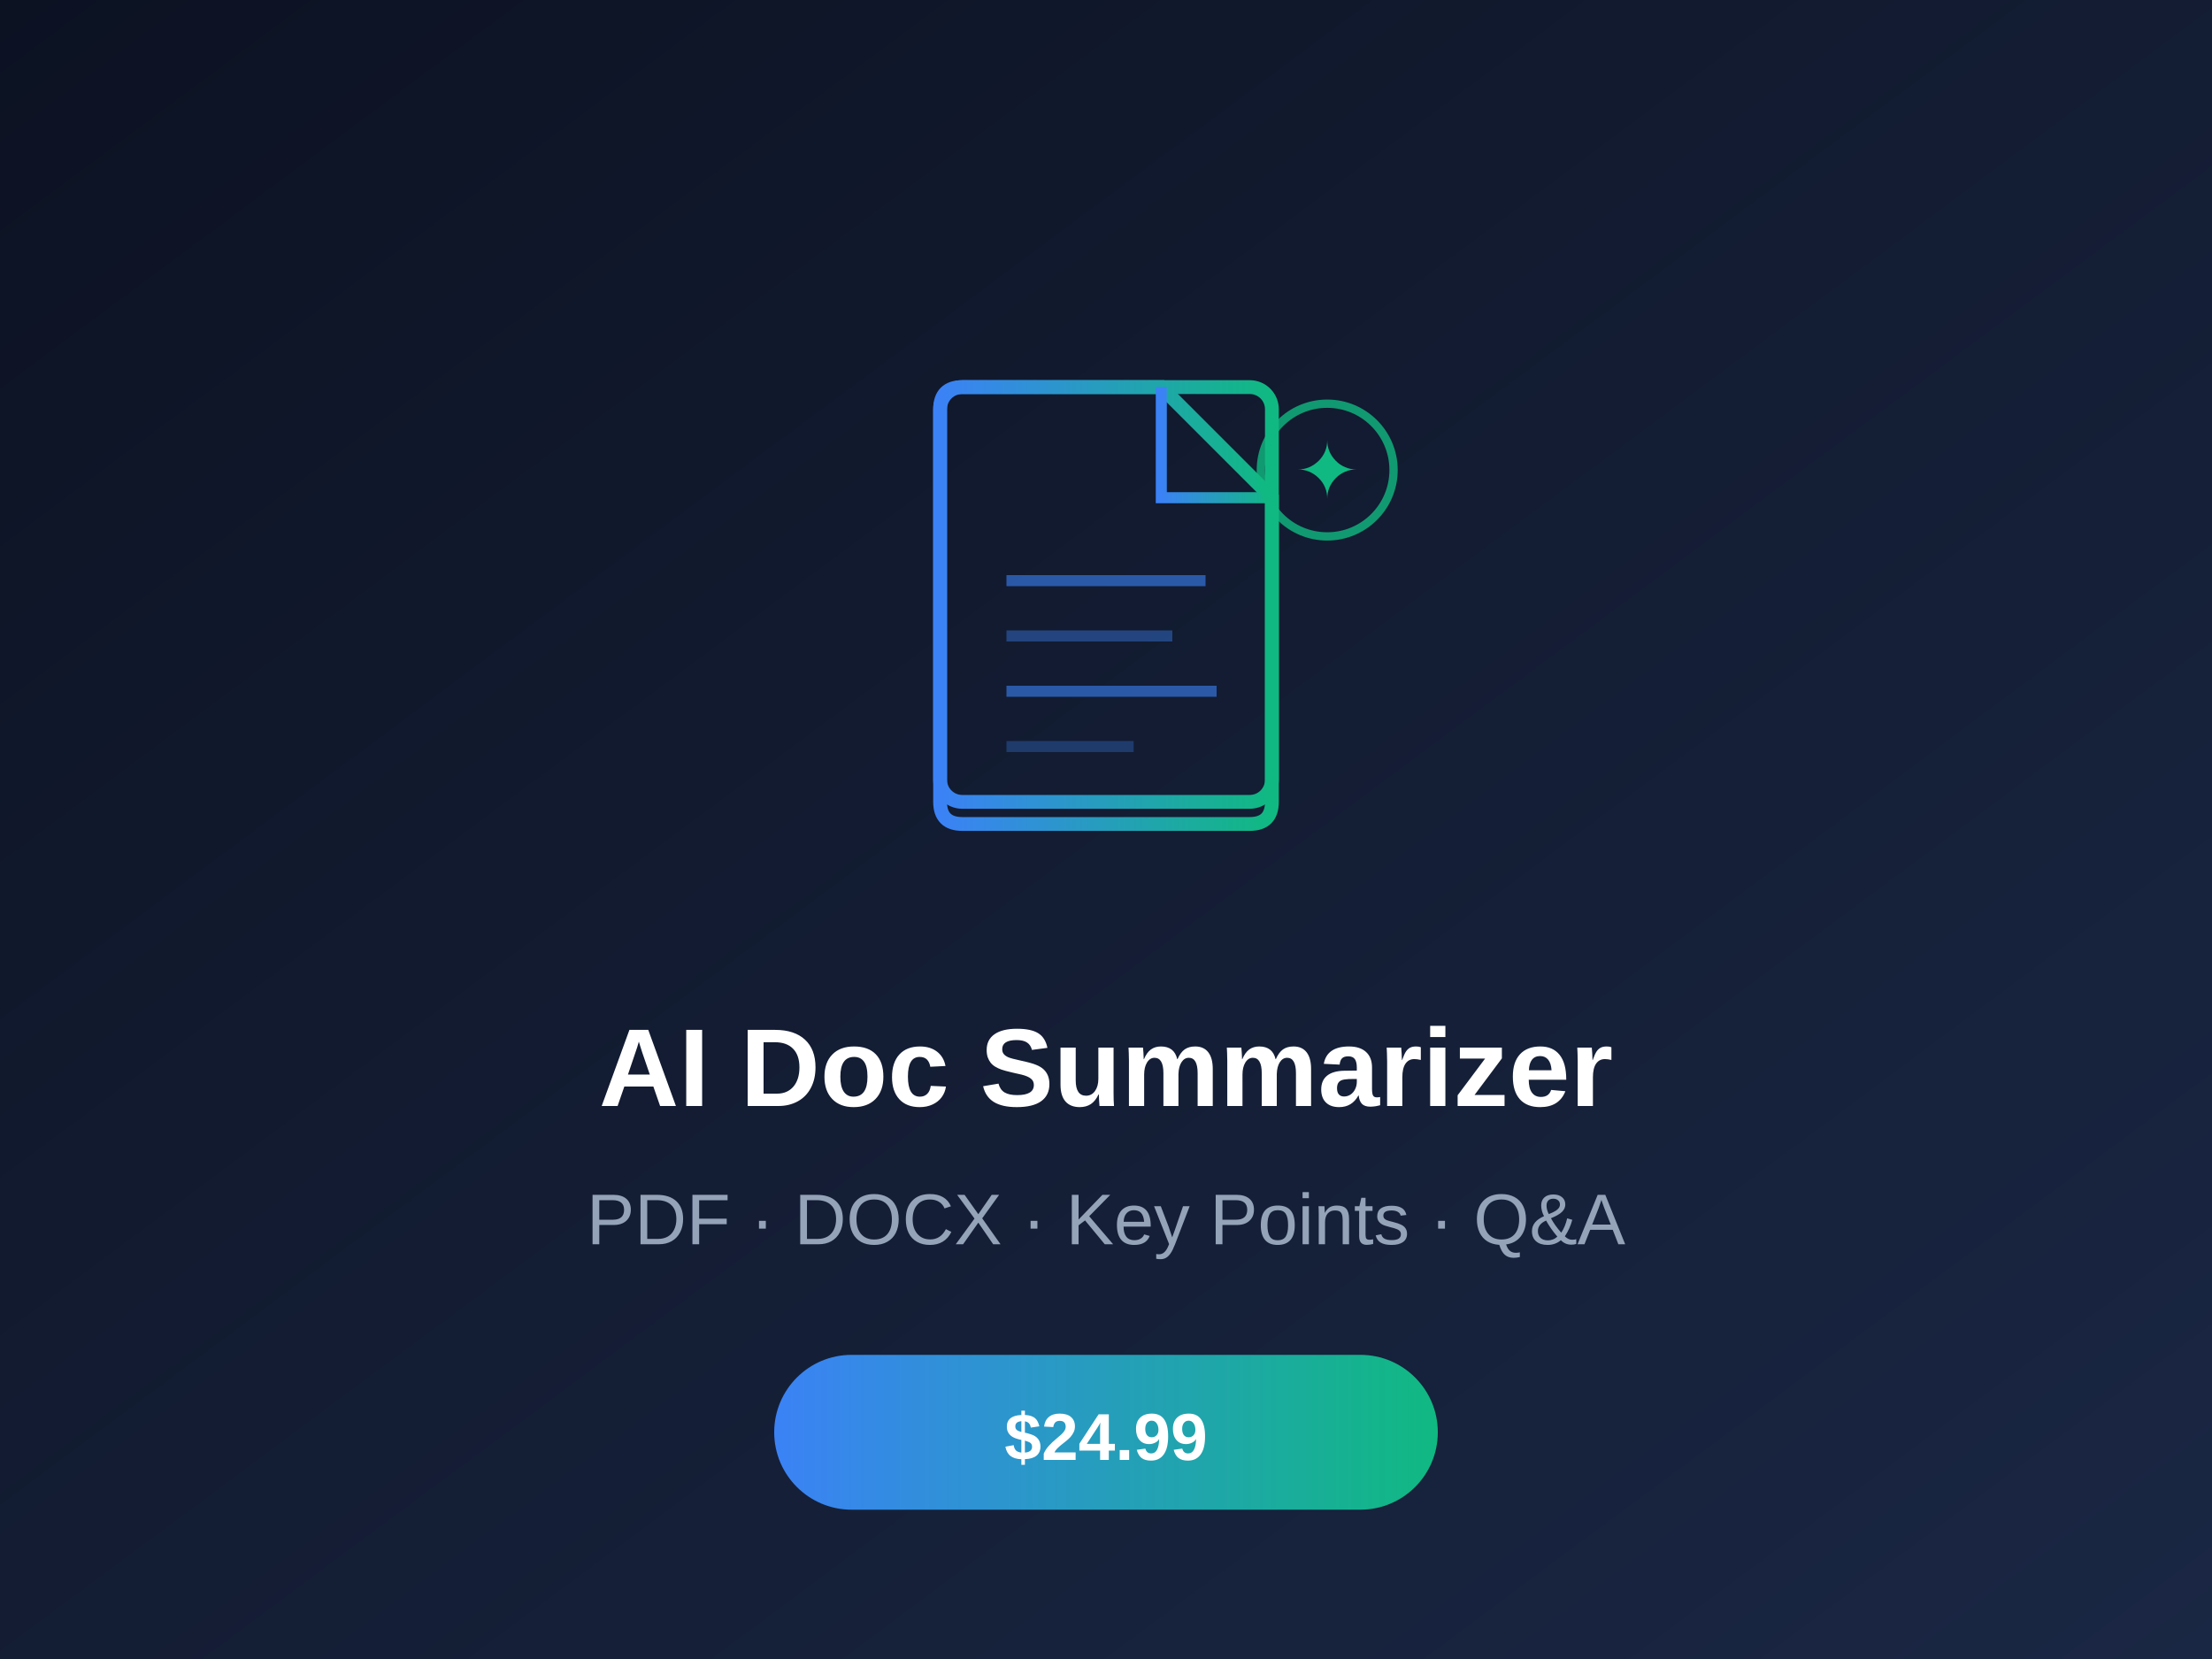
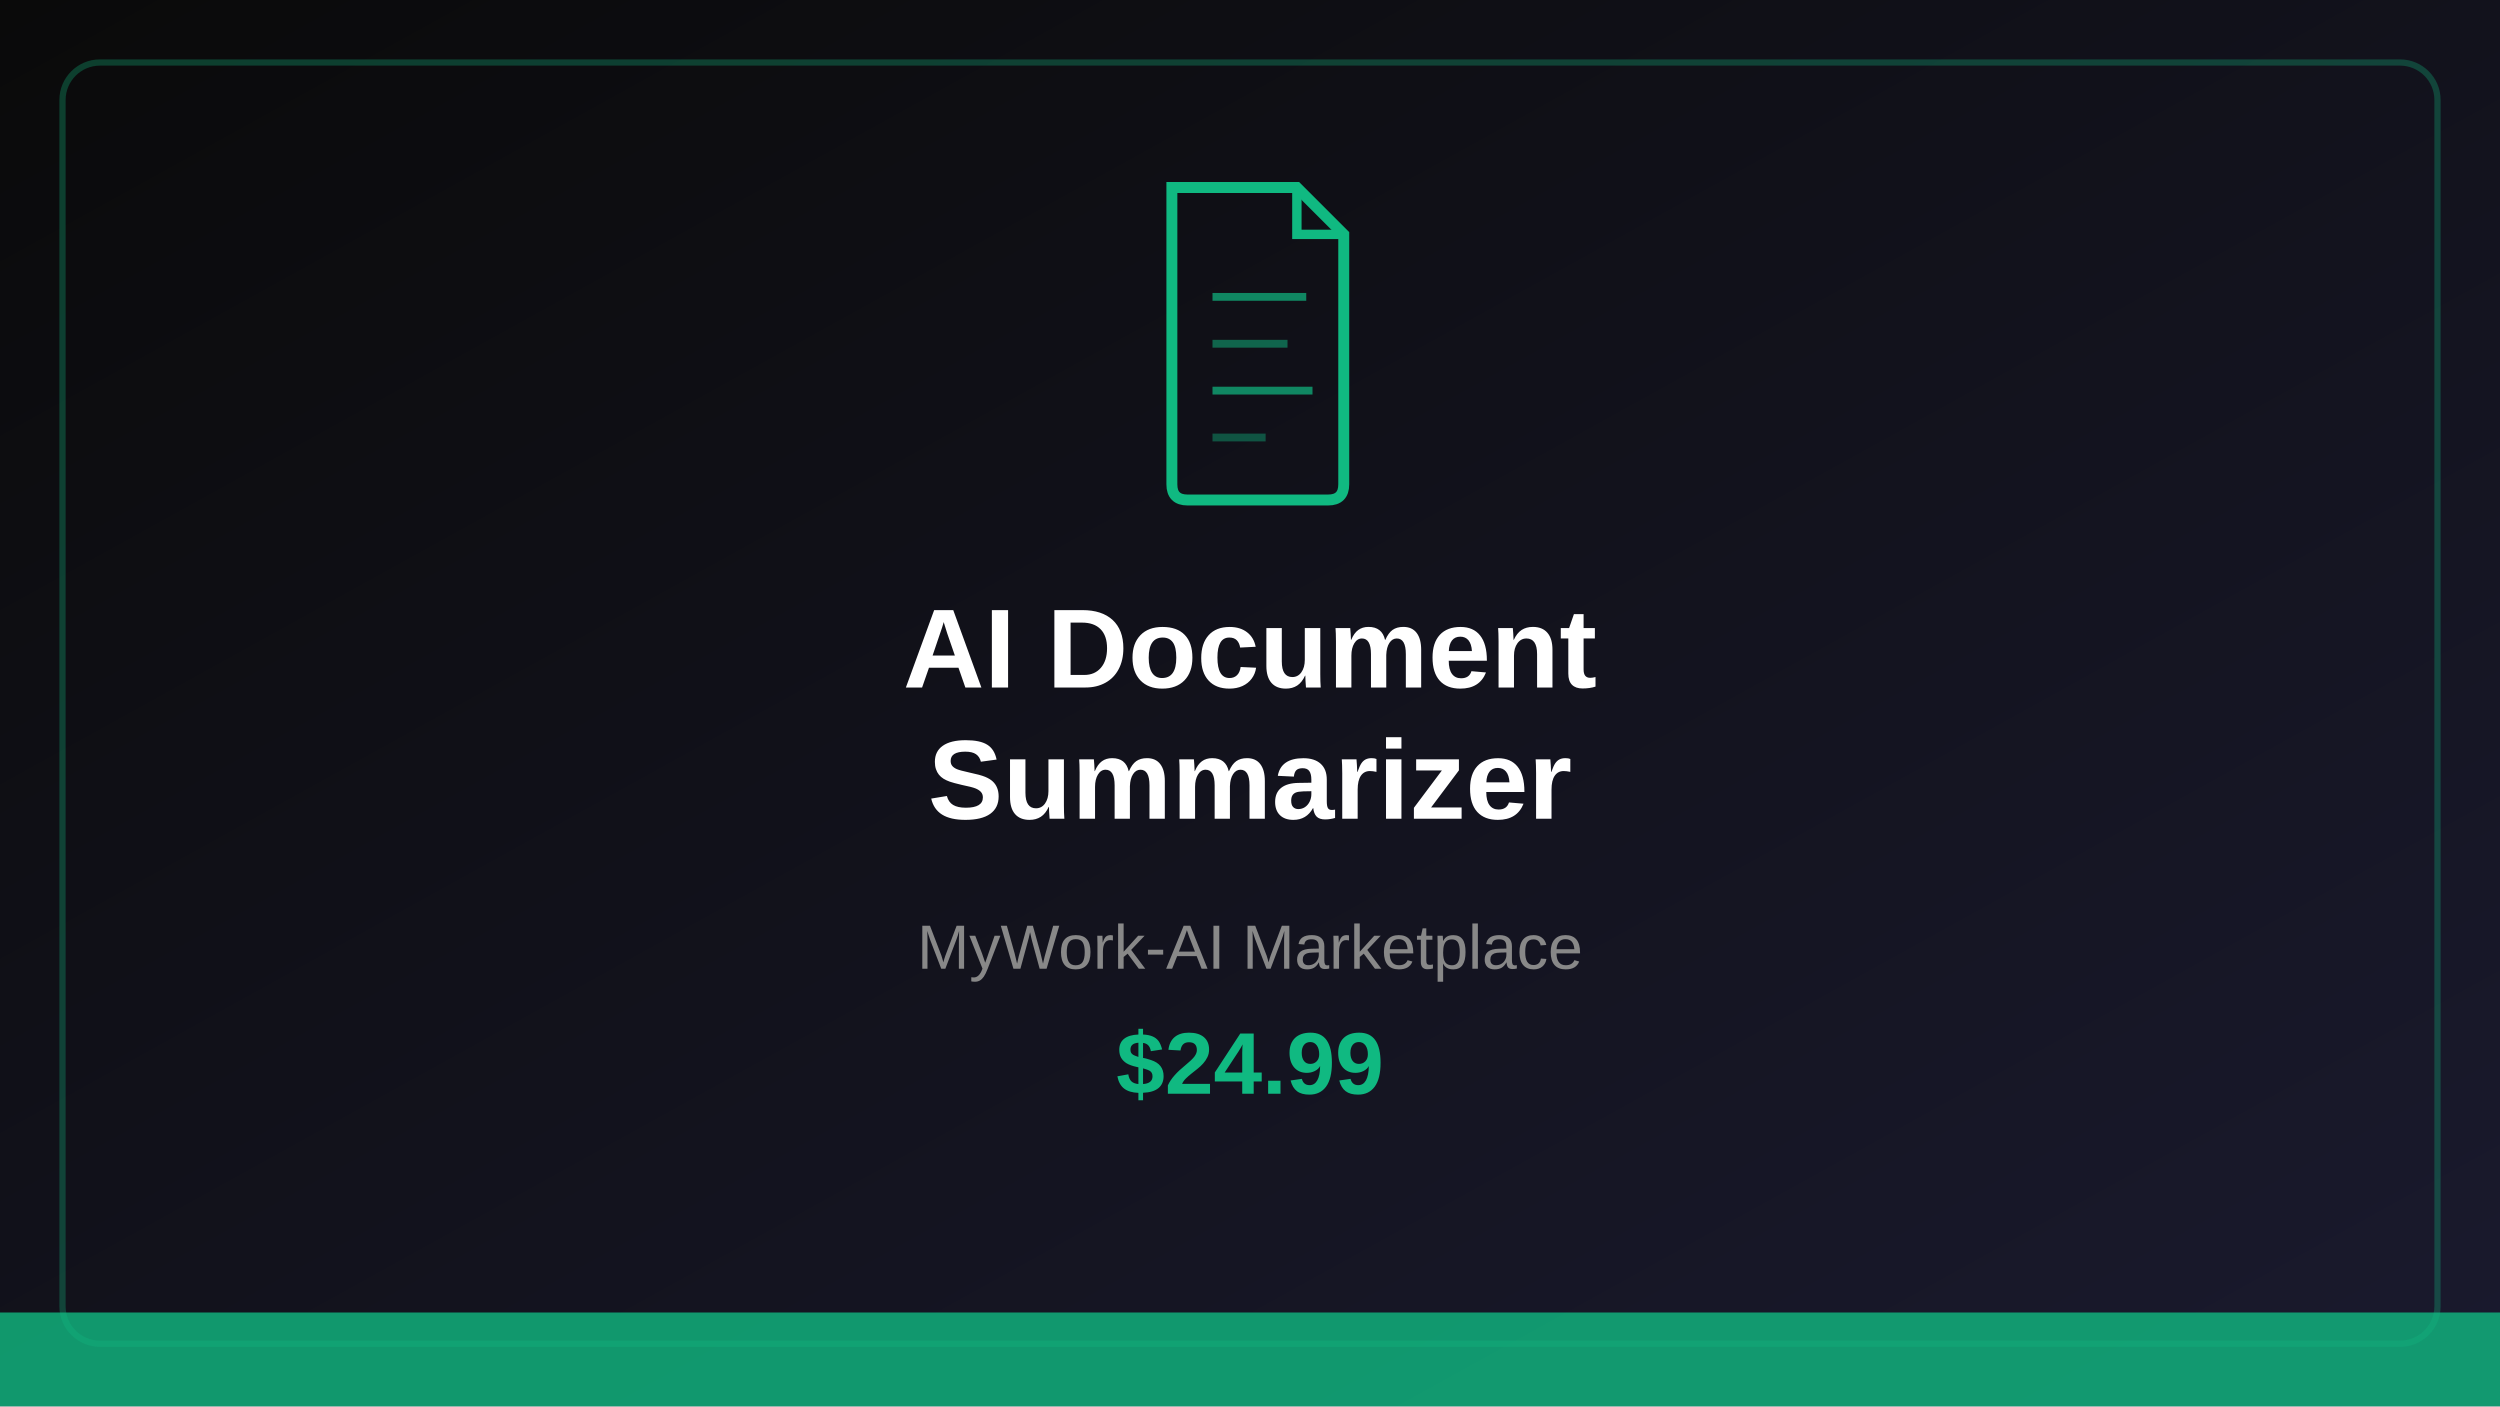
- <svg xmlns="http://www.w3.org/2000/svg" width="400" height="300" viewBox="0 0 400 300">
+ <svg xmlns="http://www.w3.org/2000/svg" width="800" height="450" viewBox="0 0 800 450">
  <defs>
-     <linearGradient id="bg" x1="0%" y1="0%" x2="100%" y2="100%">
-       <stop offset="0%" style="stop-color:#0c1222" />
-       <stop offset="100%" style="stop-color:#1a2744" />
-     </linearGradient>
-     <linearGradient id="accent" x1="0%" y1="0%" x2="100%" y2="0%">
-       <stop offset="0%" style="stop-color:#3b82f6" />
-       <stop offset="100%" style="stop-color:#10b981" />
+     <linearGradient id="bg" x1="0" y1="0" x2="1" y2="1">
+       <stop offset="0%" stop-color="#0a0a0a" />
+       <stop offset="100%" stop-color="#1a1a2e" />
    </linearGradient>
  </defs>
-   <rect width="400" height="300" fill="url(#bg)" />
-   <rect x="170" y="70" width="60" height="75" rx="4" fill="none" stroke="url(#accent)" stroke-width="2.5" />
-   <path d="M210 70 L230 90 L230 145 Q230 149 226 149 L174 149 Q170 149 170 145 L170 74 Q170 70 174 70 Z" fill="none" stroke="url(#accent)" stroke-width="2.5" />
-   <path d="M210 70 L210 90 L230 90" fill="none" stroke="url(#accent)" stroke-width="2" />
-   <line x1="182" y1="105" x2="218" y2="105" stroke="#3b82f6" stroke-width="2" opacity="0.6" />
-   <line x1="182" y1="115" x2="212" y2="115" stroke="#3b82f6" stroke-width="2" opacity="0.4" />
-   <line x1="182" y1="125" x2="220" y2="125" stroke="#3b82f6" stroke-width="2" opacity="0.6" />
-   <line x1="182" y1="135" x2="205" y2="135" stroke="#3b82f6" stroke-width="2" opacity="0.3" />
-   <circle cx="240" cy="85" r="12" fill="none" stroke="#10b981" stroke-width="1.5" opacity="0.8" />
-   <text x="240" y="90" text-anchor="middle" fill="#10b981" font-family="Arial" font-size="14">✦</text>
-   <text x="200" y="200" text-anchor="middle" fill="white" font-family="Arial,sans-serif" font-size="20" font-weight="bold">AI Doc Summarizer</text>
-   <text x="200" y="225" text-anchor="middle" fill="#94a3b8" font-family="Arial,sans-serif" font-size="13">PDF · DOCX · Key Points · Q&amp;A</text>
-   <rect x="140" y="245" width="120" height="28" rx="14" fill="url(#accent)" />
-   <text x="200" y="264" text-anchor="middle" fill="white" font-family="Arial,sans-serif" font-size="12" font-weight="bold">$24.99</text>
+   <rect width="800" height="450" fill="url(#bg)" />
+   <rect x="0" y="420" width="800" height="30" fill="#10b981" opacity="0.8" />
+   <path d="M375 60 L375 155 Q375 160 380 160 L425 160 Q430 160 430 155 L430 75 L415 60 Z" fill="none" stroke="#10b981" stroke-width="3.5" />
+   <path d="M415 60 L415 75 L430 75" fill="none" stroke="#10b981" stroke-width="3" />
+   <line x1="388" y1="95" x2="418" y2="95" stroke="#10b981" stroke-width="2.5" opacity="0.7" />
+   <line x1="388" y1="110" x2="412" y2="110" stroke="#10b981" stroke-width="2.5" opacity="0.5" />
+   <line x1="388" y1="125" x2="420" y2="125" stroke="#10b981" stroke-width="2.5" opacity="0.7" />
+   <line x1="388" y1="140" x2="405" y2="140" stroke="#10b981" stroke-width="2.5" opacity="0.4" />
+   <text x="400" y="220" text-anchor="middle" font-family="Arial,sans-serif" font-size="36" font-weight="bold" fill="white">AI Document</text>
+   <text x="400" y="262" text-anchor="middle" font-family="Arial,sans-serif" font-size="36" font-weight="bold" fill="white">Summarizer</text>
+   <text x="400" y="310" text-anchor="middle" font-family="Arial,sans-serif" font-size="20" fill="#888">MyWork-AI Marketplace</text>
+   <text x="400" y="350" text-anchor="middle" font-family="Arial,sans-serif" font-size="28" font-weight="bold" fill="#10b981">$24.99</text>
+   <rect x="20" y="20" width="760" height="410" rx="12" fill="none" stroke="#10b981" stroke-width="2" opacity="0.3" />
</svg>
